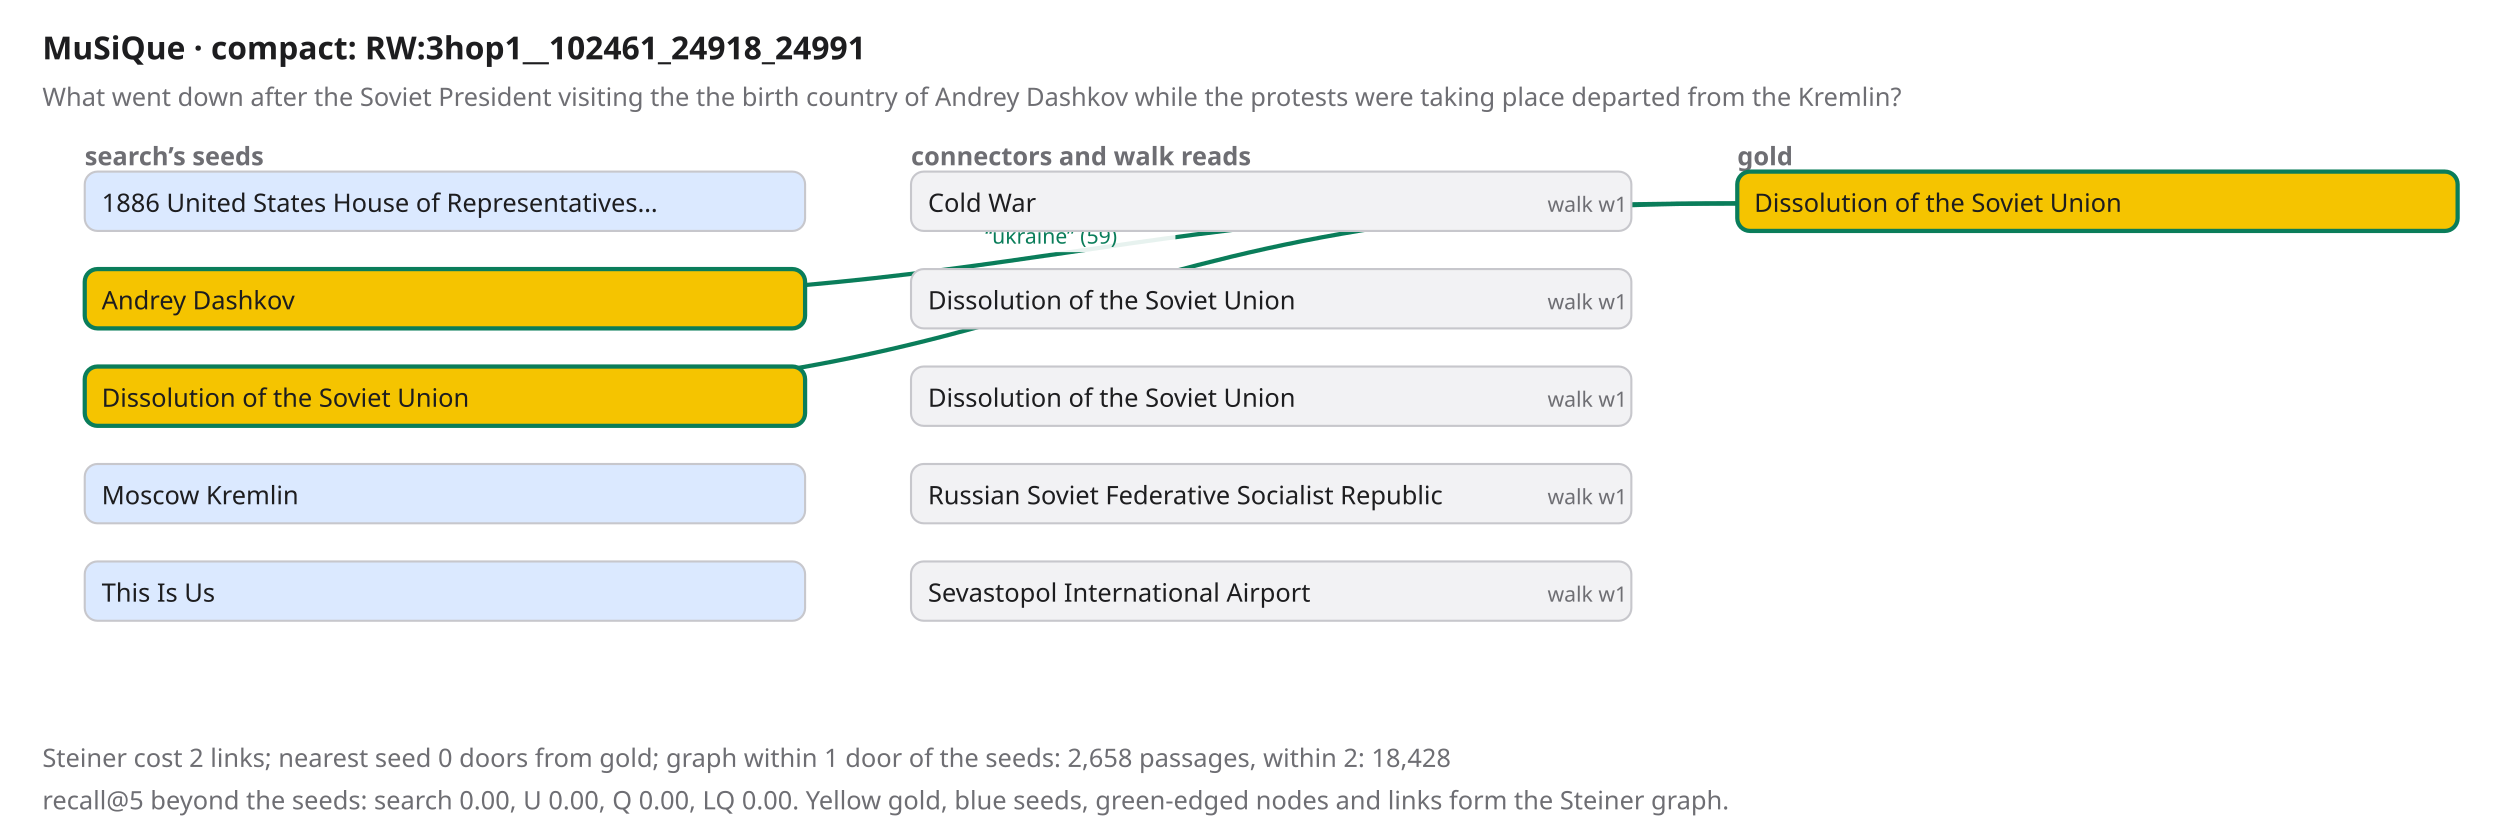
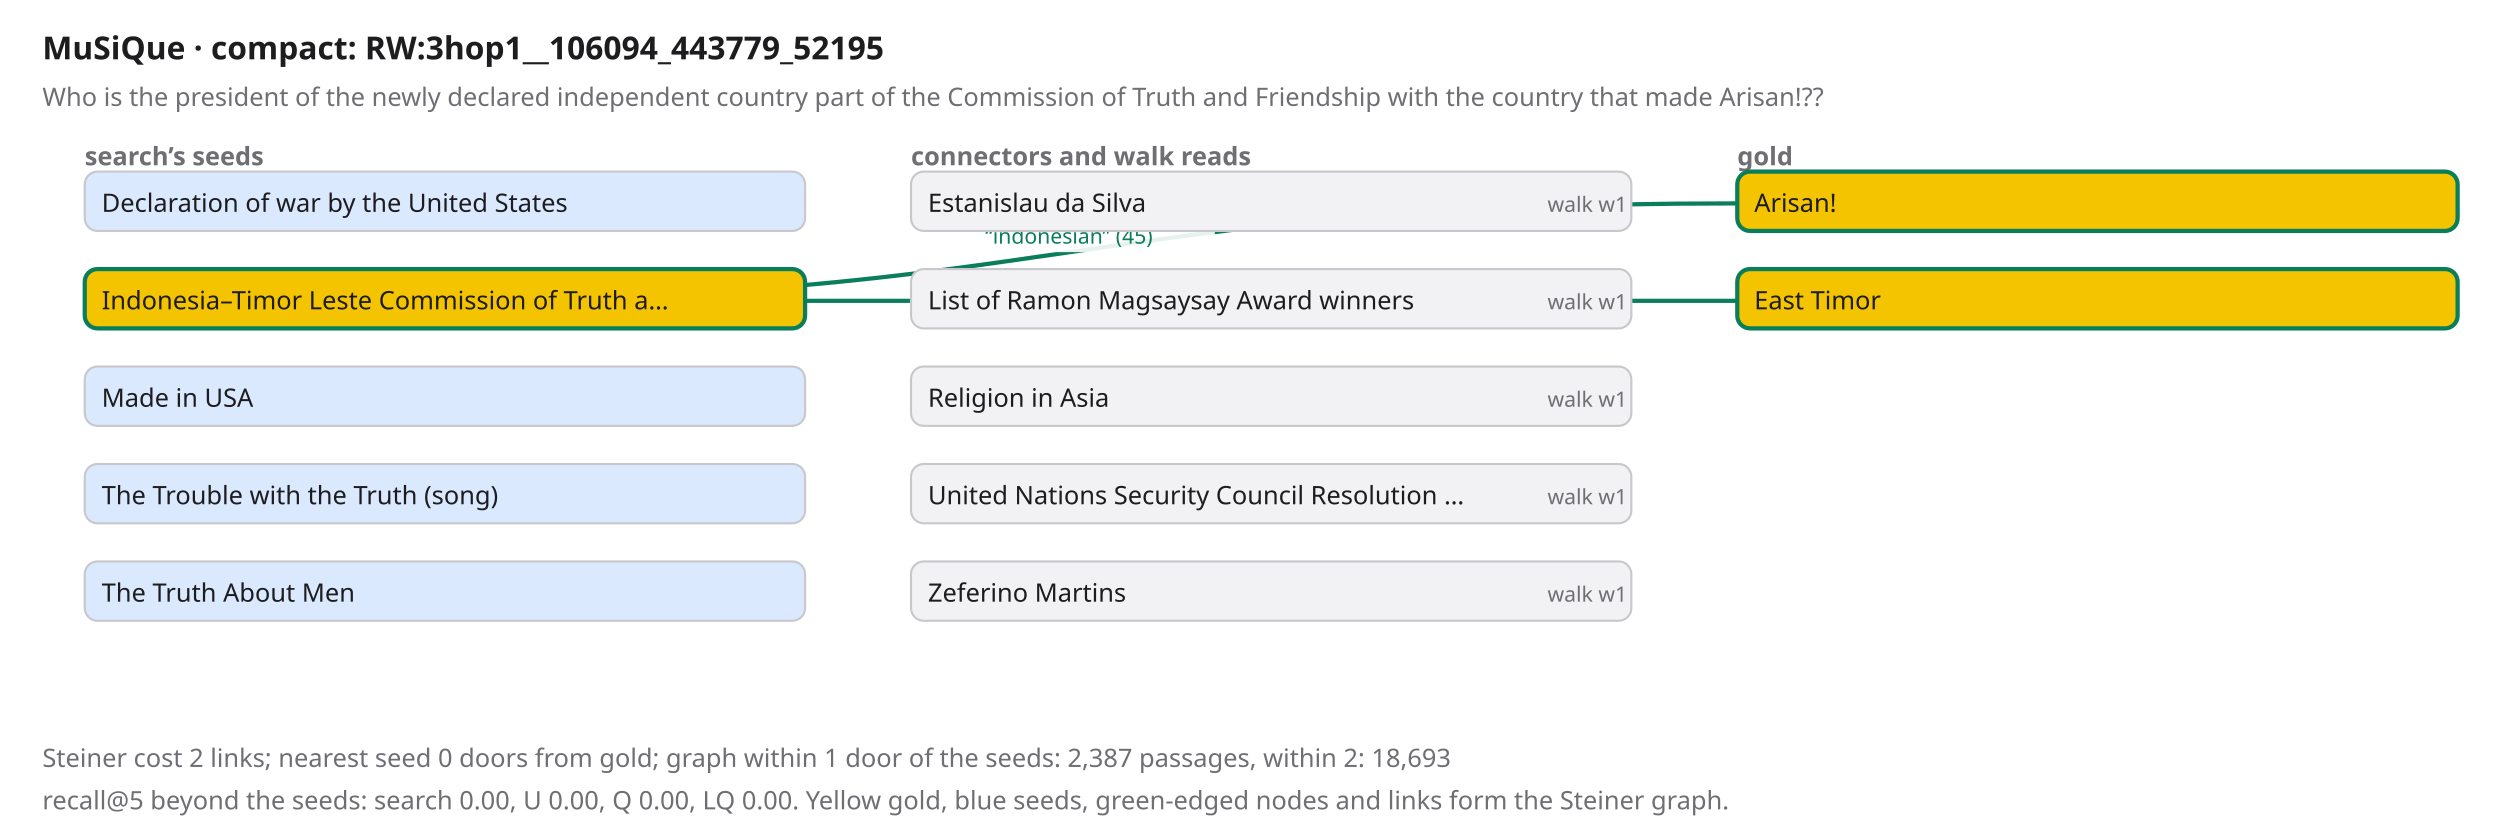
<svg xmlns="http://www.w3.org/2000/svg" viewBox="0 0 1180 396" font-family="system-ui, sans-serif" font-size="12">
  <style>.t{fill:#1d1d1f}.m{fill:#6e6e73}.e{stroke:#0a7d5a;stroke-width:2;fill:none}.k{fill:#0a7d5a;font-size:10px}</style>
  <rect width="1180" height="396" fill="#fff" />
-   <text x="20" y="28" font-size="15" font-weight="600" class="t">MuSiQue · compact: RW:3hop1__102461_24918_24991</text>
-   <text x="20" y="50" class="m">What went down after the Soviet President visiting the the birth country of Andrey Dashkov while the protests were taking place departed from the Kremlin?</text>
+   <text x="20" y="28" font-size="15" font-weight="600" class="t">MuSiQue · compact: RW:3hop1__106094_443779_52195</text>
+   <text x="20" y="50" class="m">Who is the president of the newly declared independent country part of the Commission of Truth and Friendship with the country that made Arisan!??</text>
  <text x="40" y="78" font-weight="600" class="m">search’s seeds</text>
  <text x="430" y="78" font-weight="600" class="m">connectors and walk reads</text>
  <text x="820" y="78" font-weight="600" class="m">gold</text>
  <path class="e" d="M190,142 C505.0,142 505.0,96 820,96" />
-   <rect x="462.0" y="104.0" width="92.8" height="15" rx="3" fill="#fff" opacity=".9" />
-   <text class="k" x="465.0" y="115.0">“ukraine” (59)</text>
-   <path class="e" d="M190,188 C505.0,188 505.0,96 820,96" />
-   <rect x="462.0" y="127.0" width="105.2" height="15" rx="3" fill="#fff" opacity=".9" />
-   <text class="k" x="465.0" y="138.0">“gorbachev” (17)</text>
+   <rect x="462.0" y="104.0" width="111.4" height="15" rx="3" fill="#fff" opacity=".9" />
+   <text class="k" x="465.0" y="115.0">“indonesian” (45)</text>
+   <path class="e" d="M190,142 C505.0,142 505.0,142 820,142" />
+   <rect x="462.0" y="127.0" width="30.8" height="15" rx="3" fill="#fff" opacity=".9" />
+   <text class="k" x="465.0" y="138.0">Near</text>
  <rect x="40" y="127" width="340" height="28" rx="6" fill="#f5c400" stroke="#0a7d5a" stroke-width="2" />
-   <text x="48" y="146" class="t">Andrey Dashkov</text>
-   <rect x="40" y="173" width="340" height="28" rx="6" fill="#f5c400" stroke="#0a7d5a" stroke-width="2" />
-   <text x="48" y="192" class="t">Dissolution of the Soviet Union</text>
+   <text x="48" y="146" class="t">Indonesia–Timor Leste Commission of Truth a…</text>
  <rect x="820" y="81" width="340" height="28" rx="6" fill="#f5c400" stroke="#0a7d5a" stroke-width="2" />
-   <text x="828" y="100" class="t">Dissolution of the Soviet Union</text>
+   <text x="828" y="100" class="t">Arisan!</text>
+   <rect x="820" y="127" width="340" height="28" rx="6" fill="#f5c400" stroke="#0a7d5a" stroke-width="2" />
+   <text x="828" y="146" class="t">East Timor</text>
+   <rect x="40" y="173" width="340" height="28" rx="6" fill="#dbe9ff" stroke="#c7c7cc" stroke-width="1" />
+   <text x="48" y="192" class="t">Made in USA</text>
+   <rect x="40" y="81" width="340" height="28" rx="6" fill="#dbe9ff" stroke="#c7c7cc" stroke-width="1" />
+   <text x="48" y="100" class="t">Declaration of war by the United States</text>
  <rect x="40" y="219" width="340" height="28" rx="6" fill="#dbe9ff" stroke="#c7c7cc" stroke-width="1" />
-   <text x="48" y="238" class="t">Moscow Kremlin</text>
+   <text x="48" y="238" class="t">The Trouble with the Truth (song)</text>
  <rect x="40" y="265" width="340" height="28" rx="6" fill="#dbe9ff" stroke="#c7c7cc" stroke-width="1" />
-   <text x="48" y="284" class="t">This Is Us</text>
-   <rect x="40" y="81" width="340" height="28" rx="6" fill="#dbe9ff" stroke="#c7c7cc" stroke-width="1" />
-   <text x="48" y="100" class="t">1886 United States House of Representatives…</text>
+   <text x="48" y="284" class="t">The Truth About Men</text>
+   <rect x="430" y="173" width="340" height="28" rx="6" fill="#f2f2f4" stroke="#c7c7cc" stroke-width="1" />
+   <text x="438" y="192" class="t">Religion in Asia</text>
+   <text x="768" y="192" text-anchor="end" class="m" font-size="10">walk w1</text>
+   <rect x="430" y="219" width="340" height="28" rx="6" fill="#f2f2f4" stroke="#c7c7cc" stroke-width="1" />
+   <text x="438" y="238" class="t">United Nations Security Council Resolution …</text>
+   <text x="768" y="238" text-anchor="end" class="m" font-size="10">walk w1</text>
+   <rect x="430" y="265" width="340" height="28" rx="6" fill="#f2f2f4" stroke="#c7c7cc" stroke-width="1" />
+   <text x="438" y="284" class="t">Zeferino Martins</text>
+   <text x="768" y="284" text-anchor="end" class="m" font-size="10">walk w1</text>
  <rect x="430" y="81" width="340" height="28" rx="6" fill="#f2f2f4" stroke="#c7c7cc" stroke-width="1" />
-   <text x="438" y="100" class="t">Cold War</text>
+   <text x="438" y="100" class="t">Estanislau da Silva</text>
  <text x="768" y="100" text-anchor="end" class="m" font-size="10">walk w1</text>
-   <rect x="430" y="265" width="340" height="28" rx="6" fill="#f2f2f4" stroke="#c7c7cc" stroke-width="1" />
-   <text x="438" y="284" class="t">Sevastopol International Airport</text>
-   <text x="768" y="284" text-anchor="end" class="m" font-size="10">walk w1</text>
  <rect x="430" y="127" width="340" height="28" rx="6" fill="#f2f2f4" stroke="#c7c7cc" stroke-width="1" />
-   <text x="438" y="146" class="t">Dissolution of the Soviet Union</text>
+   <text x="438" y="146" class="t">List of Ramon Magsaysay Award winners</text>
  <text x="768" y="146" text-anchor="end" class="m" font-size="10">walk w1</text>
-   <rect x="430" y="219" width="340" height="28" rx="6" fill="#f2f2f4" stroke="#c7c7cc" stroke-width="1" />
-   <text x="438" y="238" class="t">Russian Soviet Federative Socialist Republic</text>
-   <text x="768" y="238" text-anchor="end" class="m" font-size="10">walk w1</text>
-   <rect x="430" y="173" width="340" height="28" rx="6" fill="#f2f2f4" stroke="#c7c7cc" stroke-width="1" />
-   <text x="438" y="192" class="t">Dissolution of the Soviet Union</text>
-   <text x="768" y="192" text-anchor="end" class="m" font-size="10">walk w1</text>
-   <text x="20" y="362" class="m">Steiner cost 2 links; nearest seed 0 doors from gold; graph within 1 door of the seeds: 2,658 passages, within 2: 18,428</text>
+   <text x="20" y="362" class="m">Steiner cost 2 links; nearest seed 0 doors from gold; graph within 1 door of the seeds: 2,387 passages, within 2: 18,693</text>
  <text x="20" y="382" class="m">recall@5 beyond the seeds: search 0.00, U 0.00, Q 0.00, LQ 0.00. Yellow gold, blue seeds, green-edged nodes and links form the Steiner graph.</text>
</svg>
